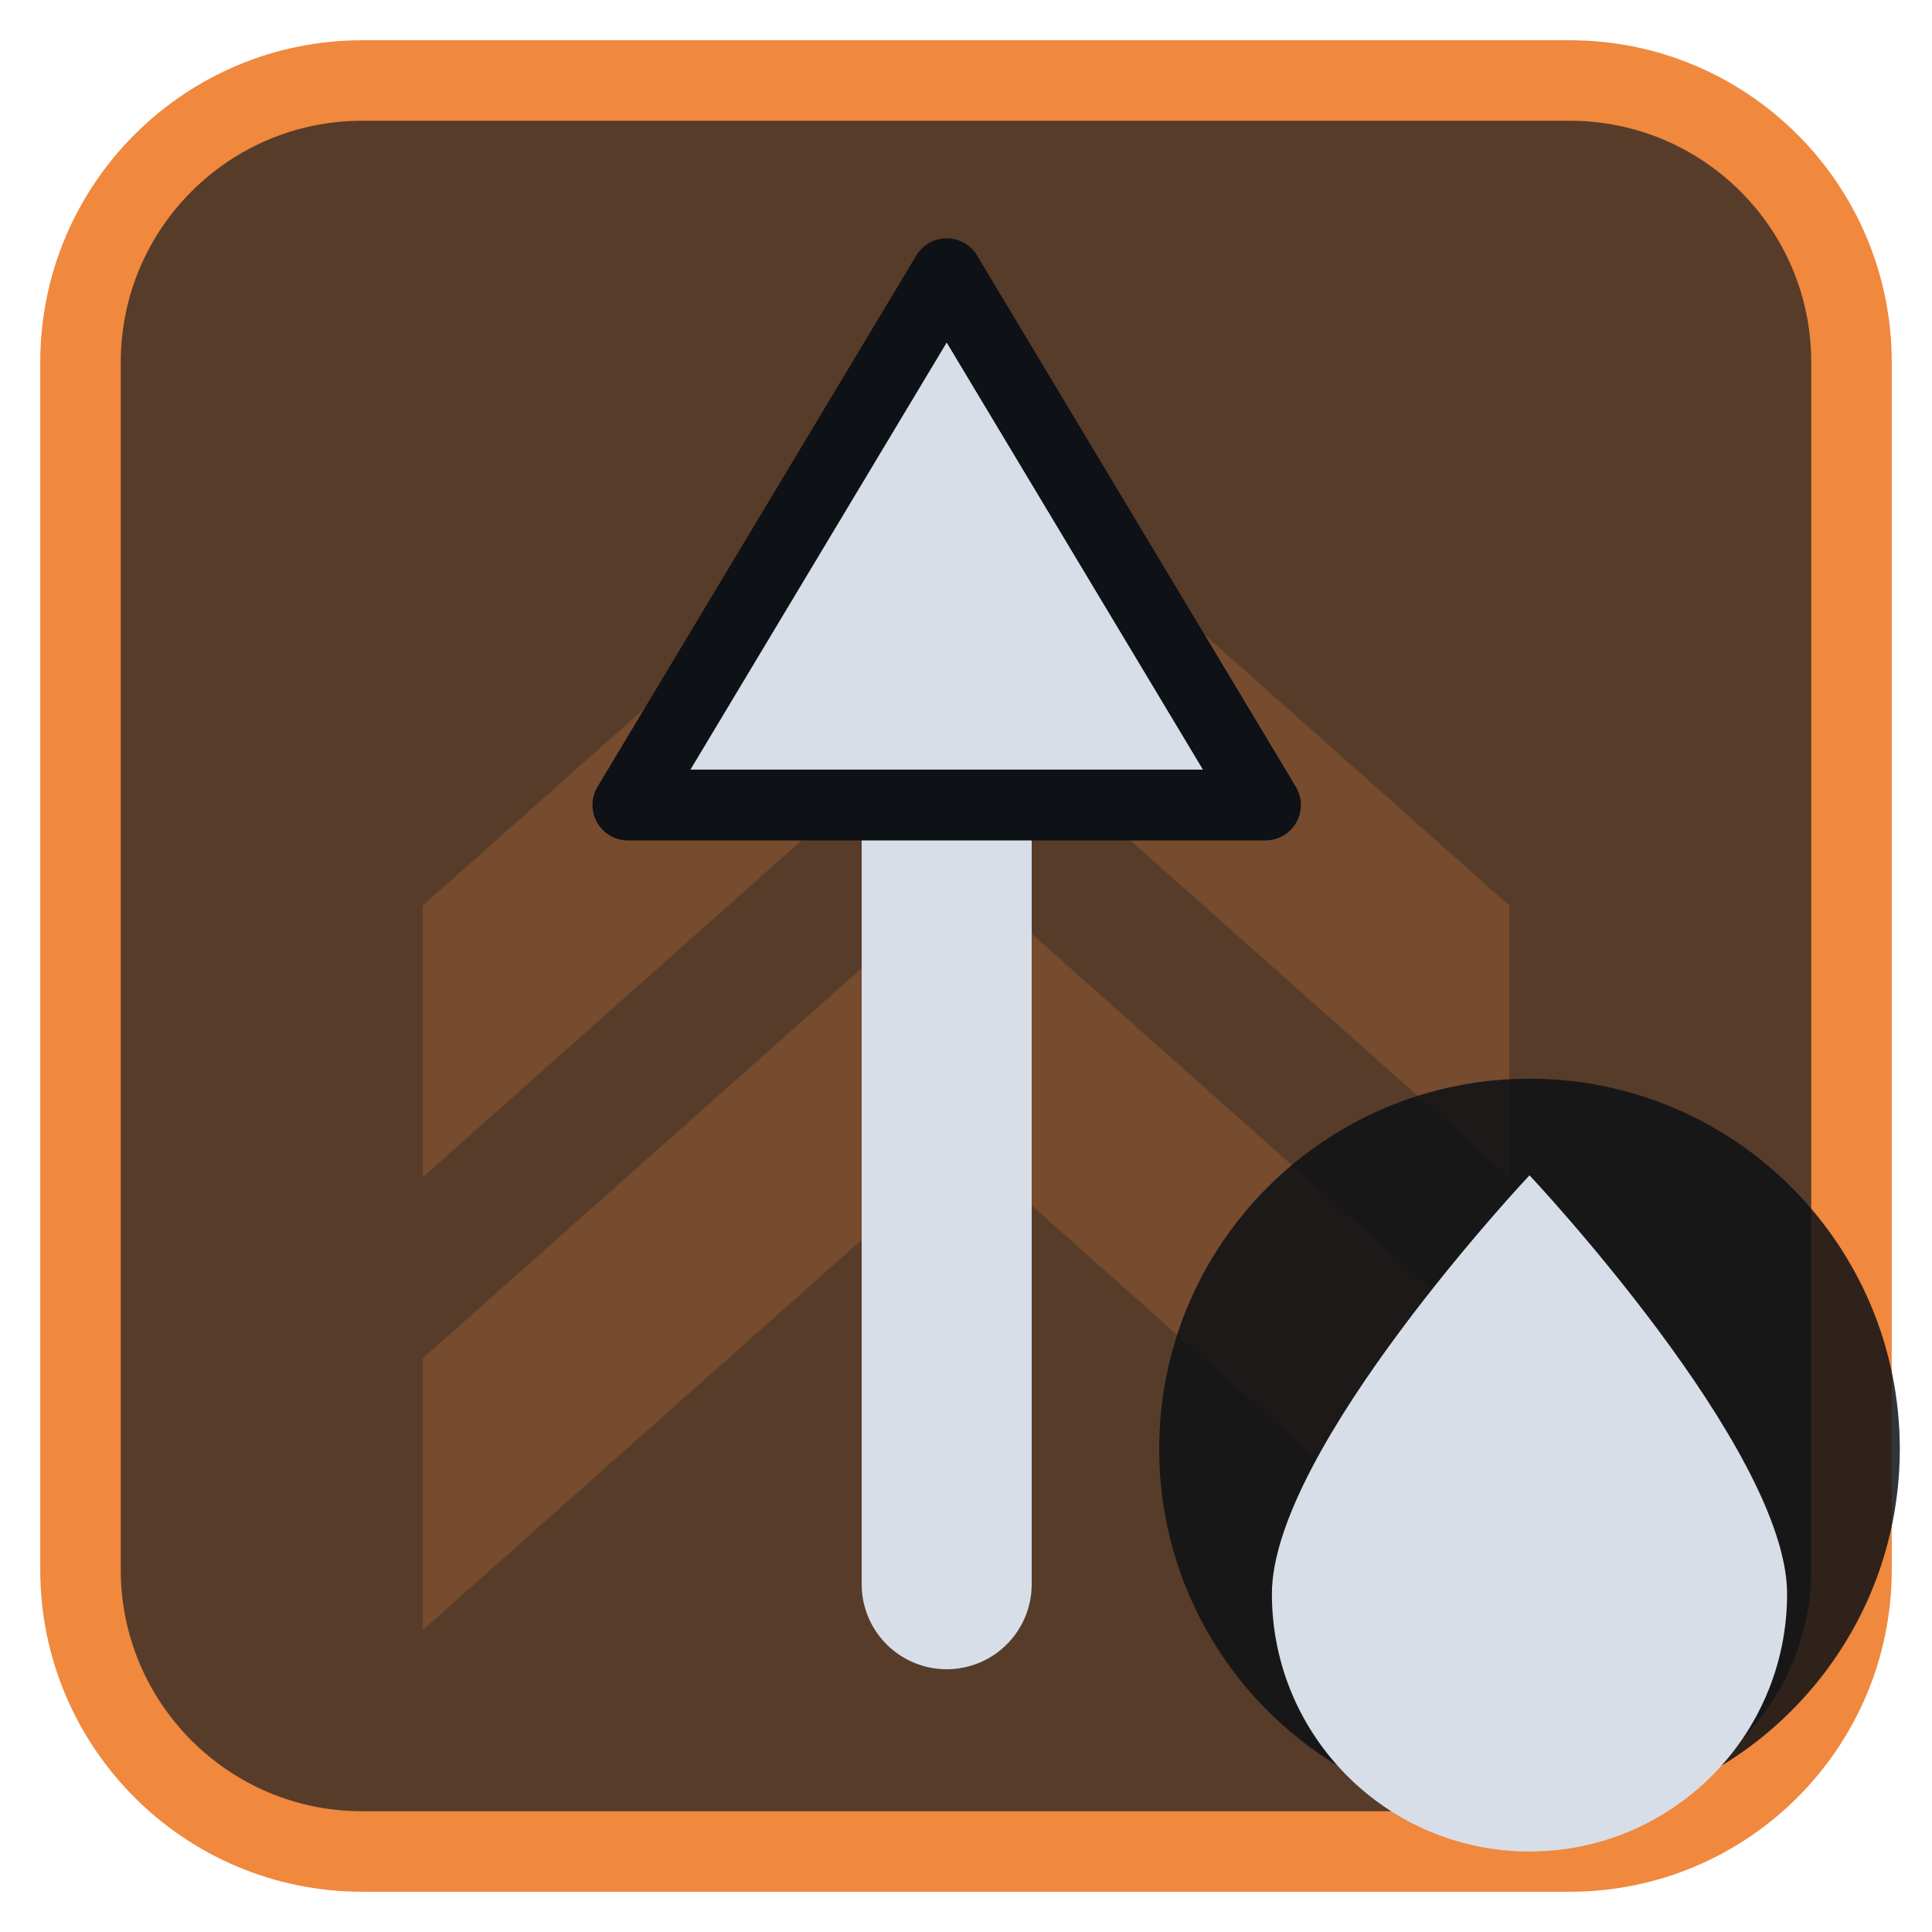
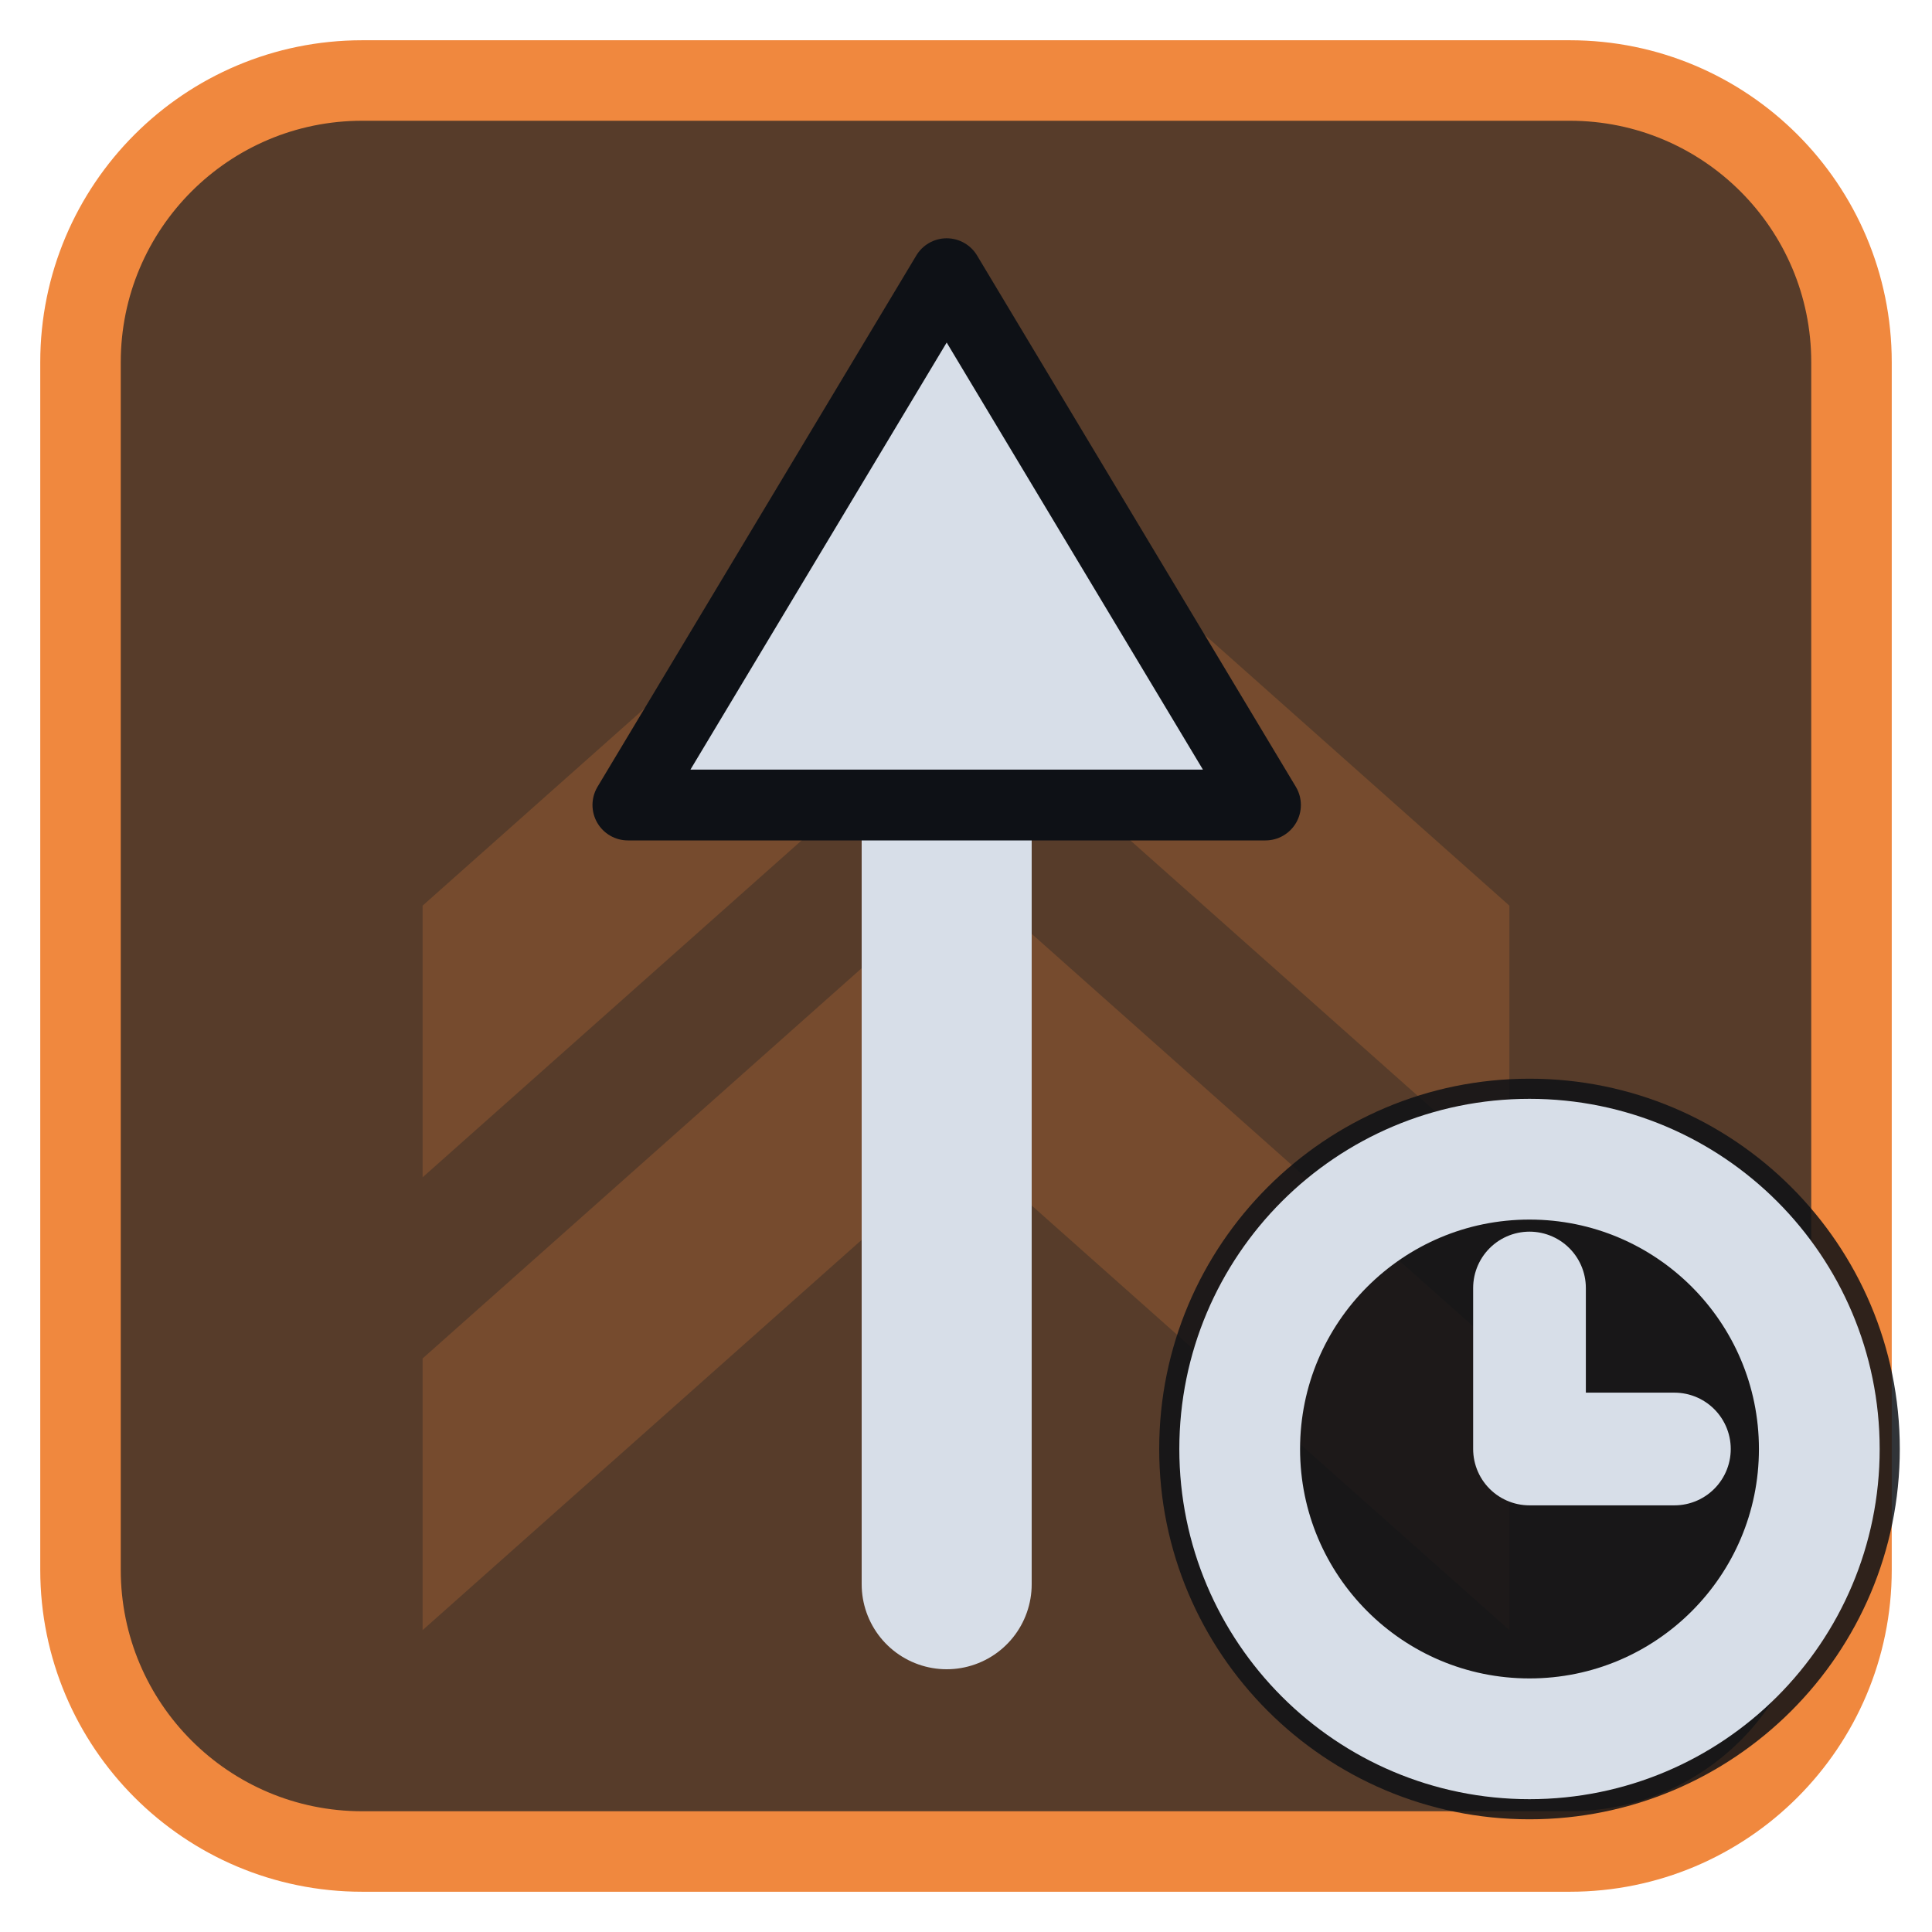
<svg xmlns="http://www.w3.org/2000/svg" viewBox="0 0 24 24" width="24" height="24">
  <rect x="1" y="1" width="22" height="22" rx="3.5" fill="#573c2a" stroke="#f0883e" stroke-width="1" />
  <g opacity="0.2" transform="translate(3,3) scale(0.75)">
    <path d="M3 11l9-8 9 8v4.5l-9-8-9 8zM3 18.5l9-8 9 8V23l-9-8-9 8z" fill="#f0883e" />
  </g>
  <g transform="translate(1.2,1.2) scale(0.88)">
    <path d="M12 21V9" fill="none" stroke="#d7dee8" stroke-width="2.4" stroke-linecap="round" stroke-linejoin="round" />
    <path d="M12 2.5L16.5 10H7.5Z" fill="#d7dee8" stroke="#0e1116" stroke-width="1" stroke-linejoin="round" />
  </g>
  <circle cx="19" cy="18" r="4.6" fill="#0e1116" fill-opacity="0.85" />
-   <path d="M19 14.6C19 14.6 15.8 18 15.8 19.8A3.2 3.2 0 0 0 22.2 19.8C22.2 18 19 14.6 19 14.6Z" fill="#d7dee8" />
+   <circle cx="19" cy="18" r="3.6" fill="none" stroke="#d7dee8" stroke-width="1.5" stroke-linecap="round" stroke-linejoin="round" />
+   <path d="M19 16V18H20.8" fill="none" stroke="#d7dee8" stroke-width="1.4" stroke-linecap="round" stroke-linejoin="round" />
</svg>
